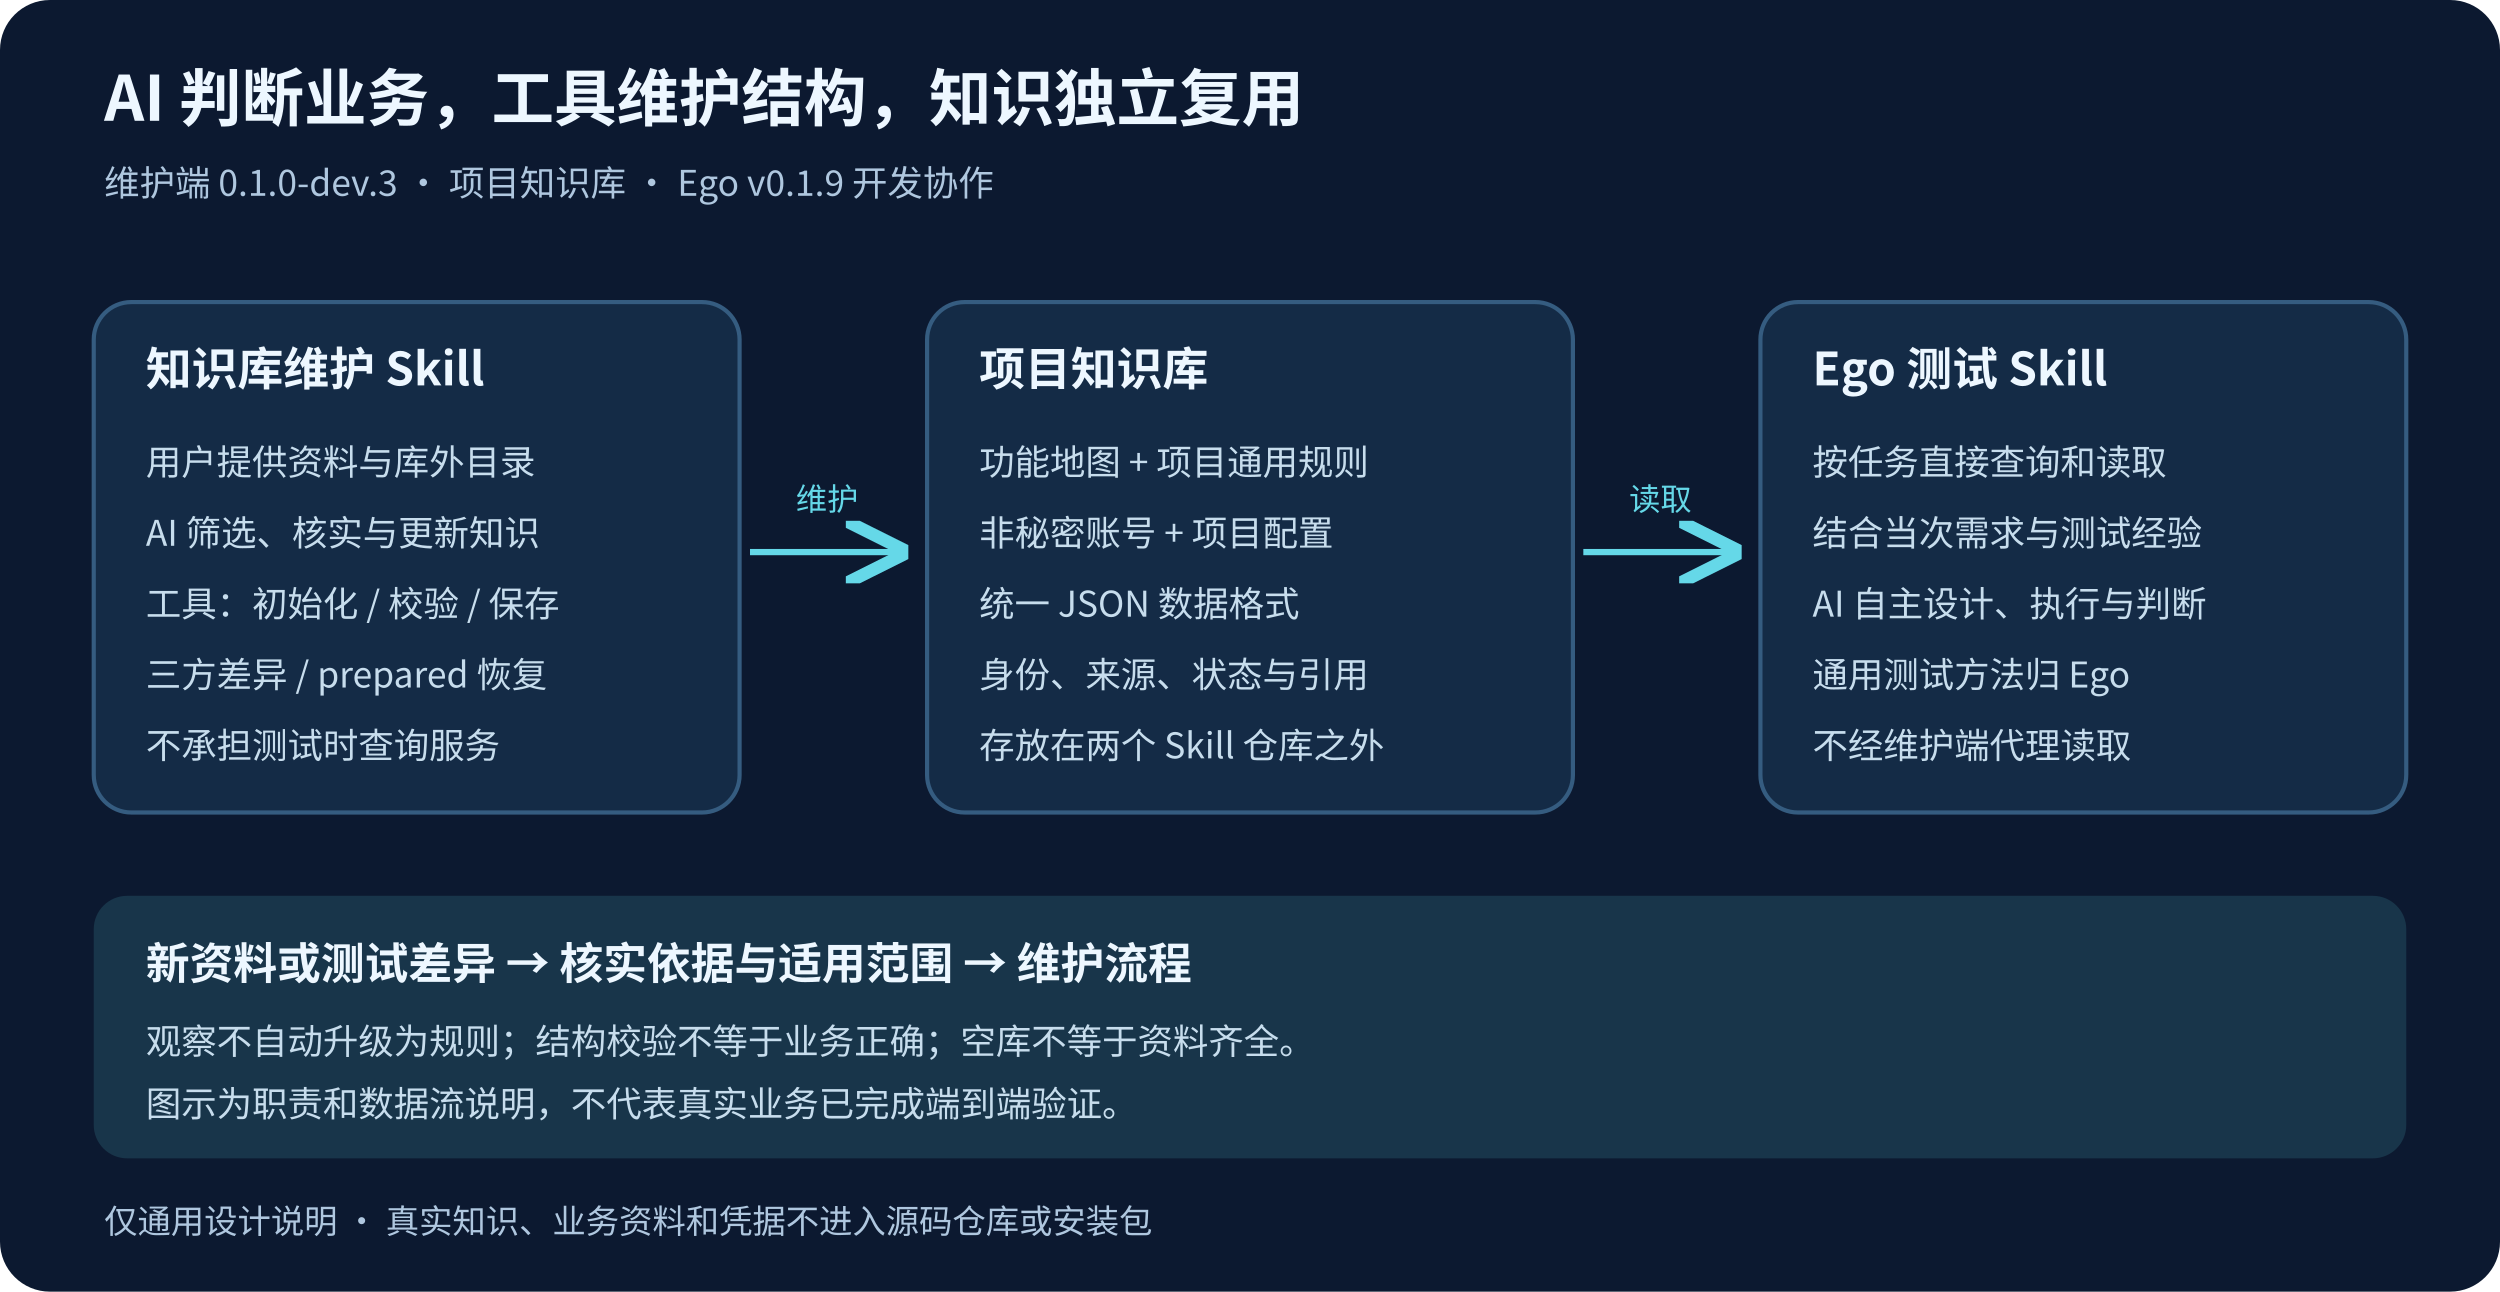
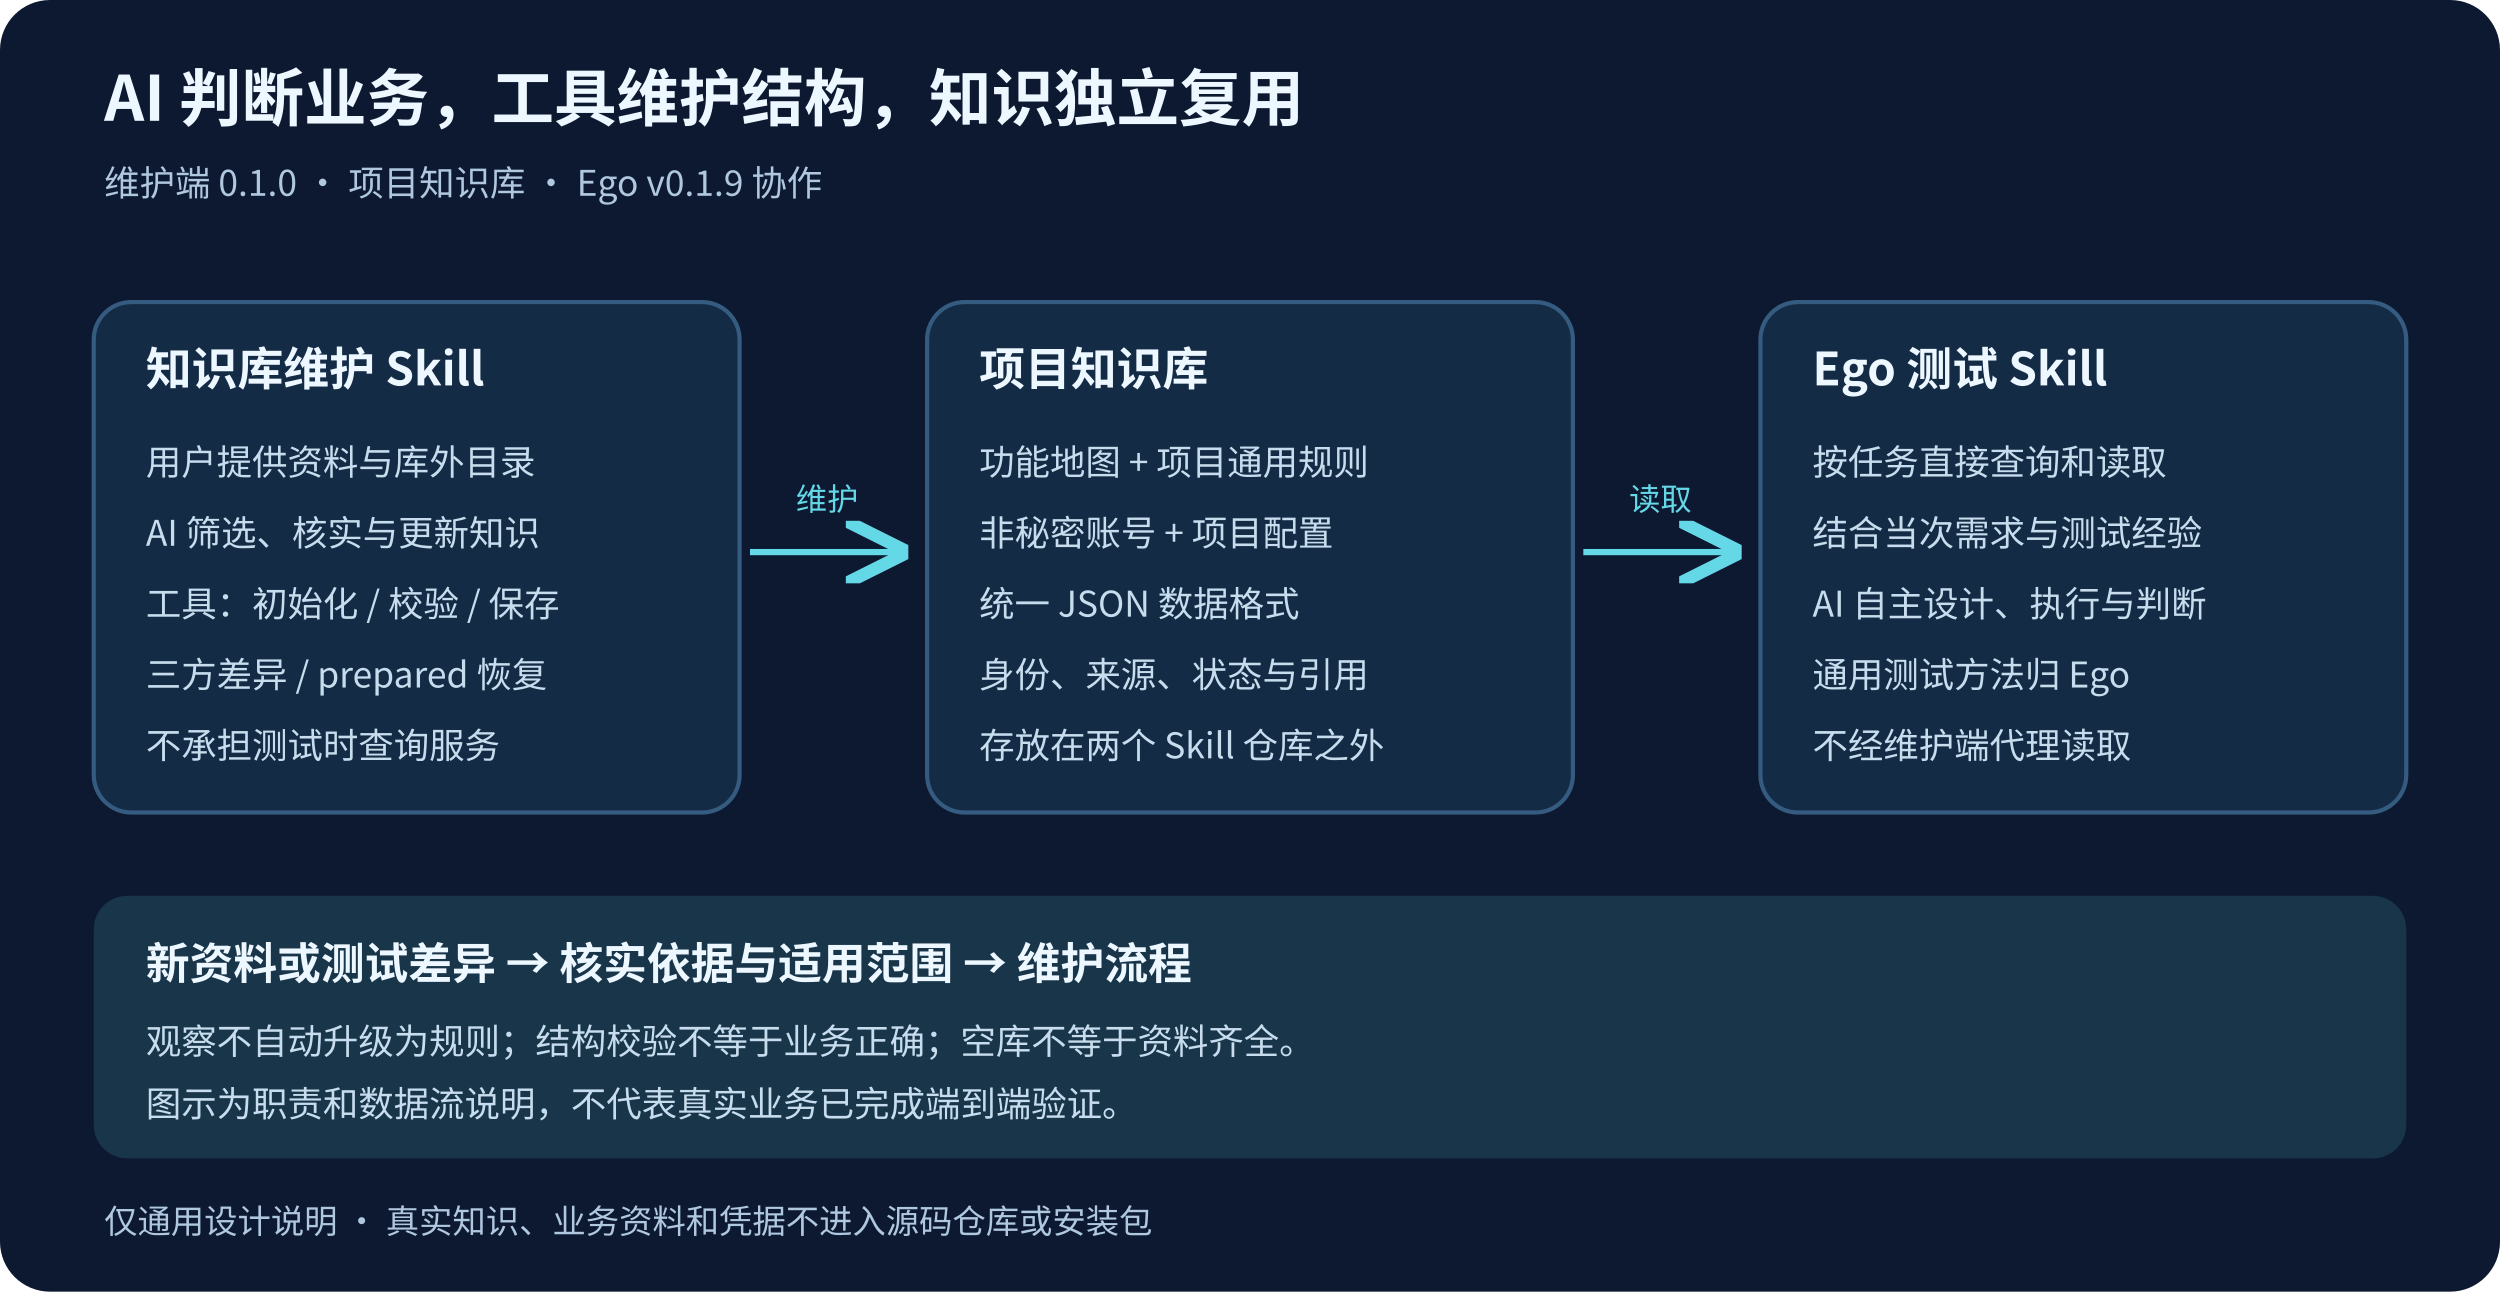
<svg xmlns="http://www.w3.org/2000/svg" width="1200" height="620" viewBox="0 0 1200 620" role="img" aria-labelledby="title desc">
  <defs>
    <marker id="arrow" markerWidth="10" markerHeight="10" refX="8" refY="5" orient="auto">
      <path d="M0 0L10 5L0 10" fill="none" stroke="#65d8e8" stroke-width="2" />
    </marker>
  </defs>
  <rect width="1200" height="620" rx="24" fill="#0c1930" />
  <g font-family="Noto Sans CJK SC, sans-serif" fill="#edf7ff">
    <text x="50" y="58" font-size="30" font-weight="700">AI 判断业务，工具维护结构，知识独立复用</text>
-     <text x="50" y="94" font-size="17" fill="#afc7df">维护端 0.1.0-dev.3 · 项目知识库 · Ego v0.1.9 开发协作</text>
+     <text x="50" y="94" font-size="17" fill="#afc7df">维护端 0.1.0 · 项目知识库 · Ego v0.1.9 协作</text>
    <g stroke="#355c80" stroke-width="2" fill="#142b46">
      <rect x="45" y="145" width="310" height="245" rx="18" />
      <rect x="445" y="145" width="310" height="245" rx="18" />
      <rect x="845" y="145" width="310" height="245" rx="18" />
    </g>
    <g font-size="22" font-weight="700">
      <text x="70" y="185">知识库维护 Skill</text>
      <text x="470" y="185">项目知识库</text>
      <text x="870" y="185">Ego 测试 Skill</text>
    </g>
    <g font-size="17" fill="#c7dded">
      <text x="70" y="228">用户提供资料与库外目录</text>
      <text x="70" y="262">AI 筛选、核实与更新知识</text>
      <text x="70" y="296">工具：初始化 / 校验 / 保存</text>
      <text x="70" y="330">三方差异 / prepared 恢复</text>
      <text x="70" y="364">不承担测试时查询服务</text>
      <text x="470" y="228">功能地图 + 项目通用规则</text>
      <text x="470" y="262">非秘密账号 + 项目配置</text>
      <text x="470" y="296">统一 JSON 数据格式</text>
      <text x="470" y="330">身份、来源、状态与引用</text>
      <text x="470" y="364">存放在两个 Skill 仓库之外</text>
      <text x="870" y="228">按任务直接查询和读取</text>
      <text x="870" y="262">结合当次需求与测试经验</text>
      <text x="870" y="296">AI 自主设计、执行与判断</text>
      <text x="870" y="330">通用测试方法归 Ego</text>
      <text x="870" y="364">不经维护端代理读取</text>
    </g>
    <g stroke="#65d8e8" stroke-width="3" fill="none" marker-end="url(#arrow)">
      <path d="M360 265H430" />
      <path d="M760 265H830" />
    </g>
    <g font-size="15" text-anchor="middle" fill="#65d8e8">
      <text x="397" y="245">维护</text>
      <text x="797" y="245">读取</text>
    </g>
    <rect x="45" y="430" width="1110" height="126" rx="16" fill="#18354a" />
    <text x="70" y="470" font-size="21" font-weight="700">新资料或测试差异 → 核实依据与适用范围 → 维护流程</text>
    <text x="70" y="506" font-size="17" fill="#c7dded">观察不自动升级为规则；结构校验不等于业务正确；空库不等于资料齐全。</text>
    <text x="70" y="536" font-size="17" fill="#c7dded">图示为职责和数据流说明，不代表真实业务已完成端到端验证。</text>
    <text x="50" y="592" font-size="16" fill="#afc7df">仅通用设计说明 · 真实知识、业务资料和凭据不进入源码仓库或安装包</text>
  </g>
</svg>
